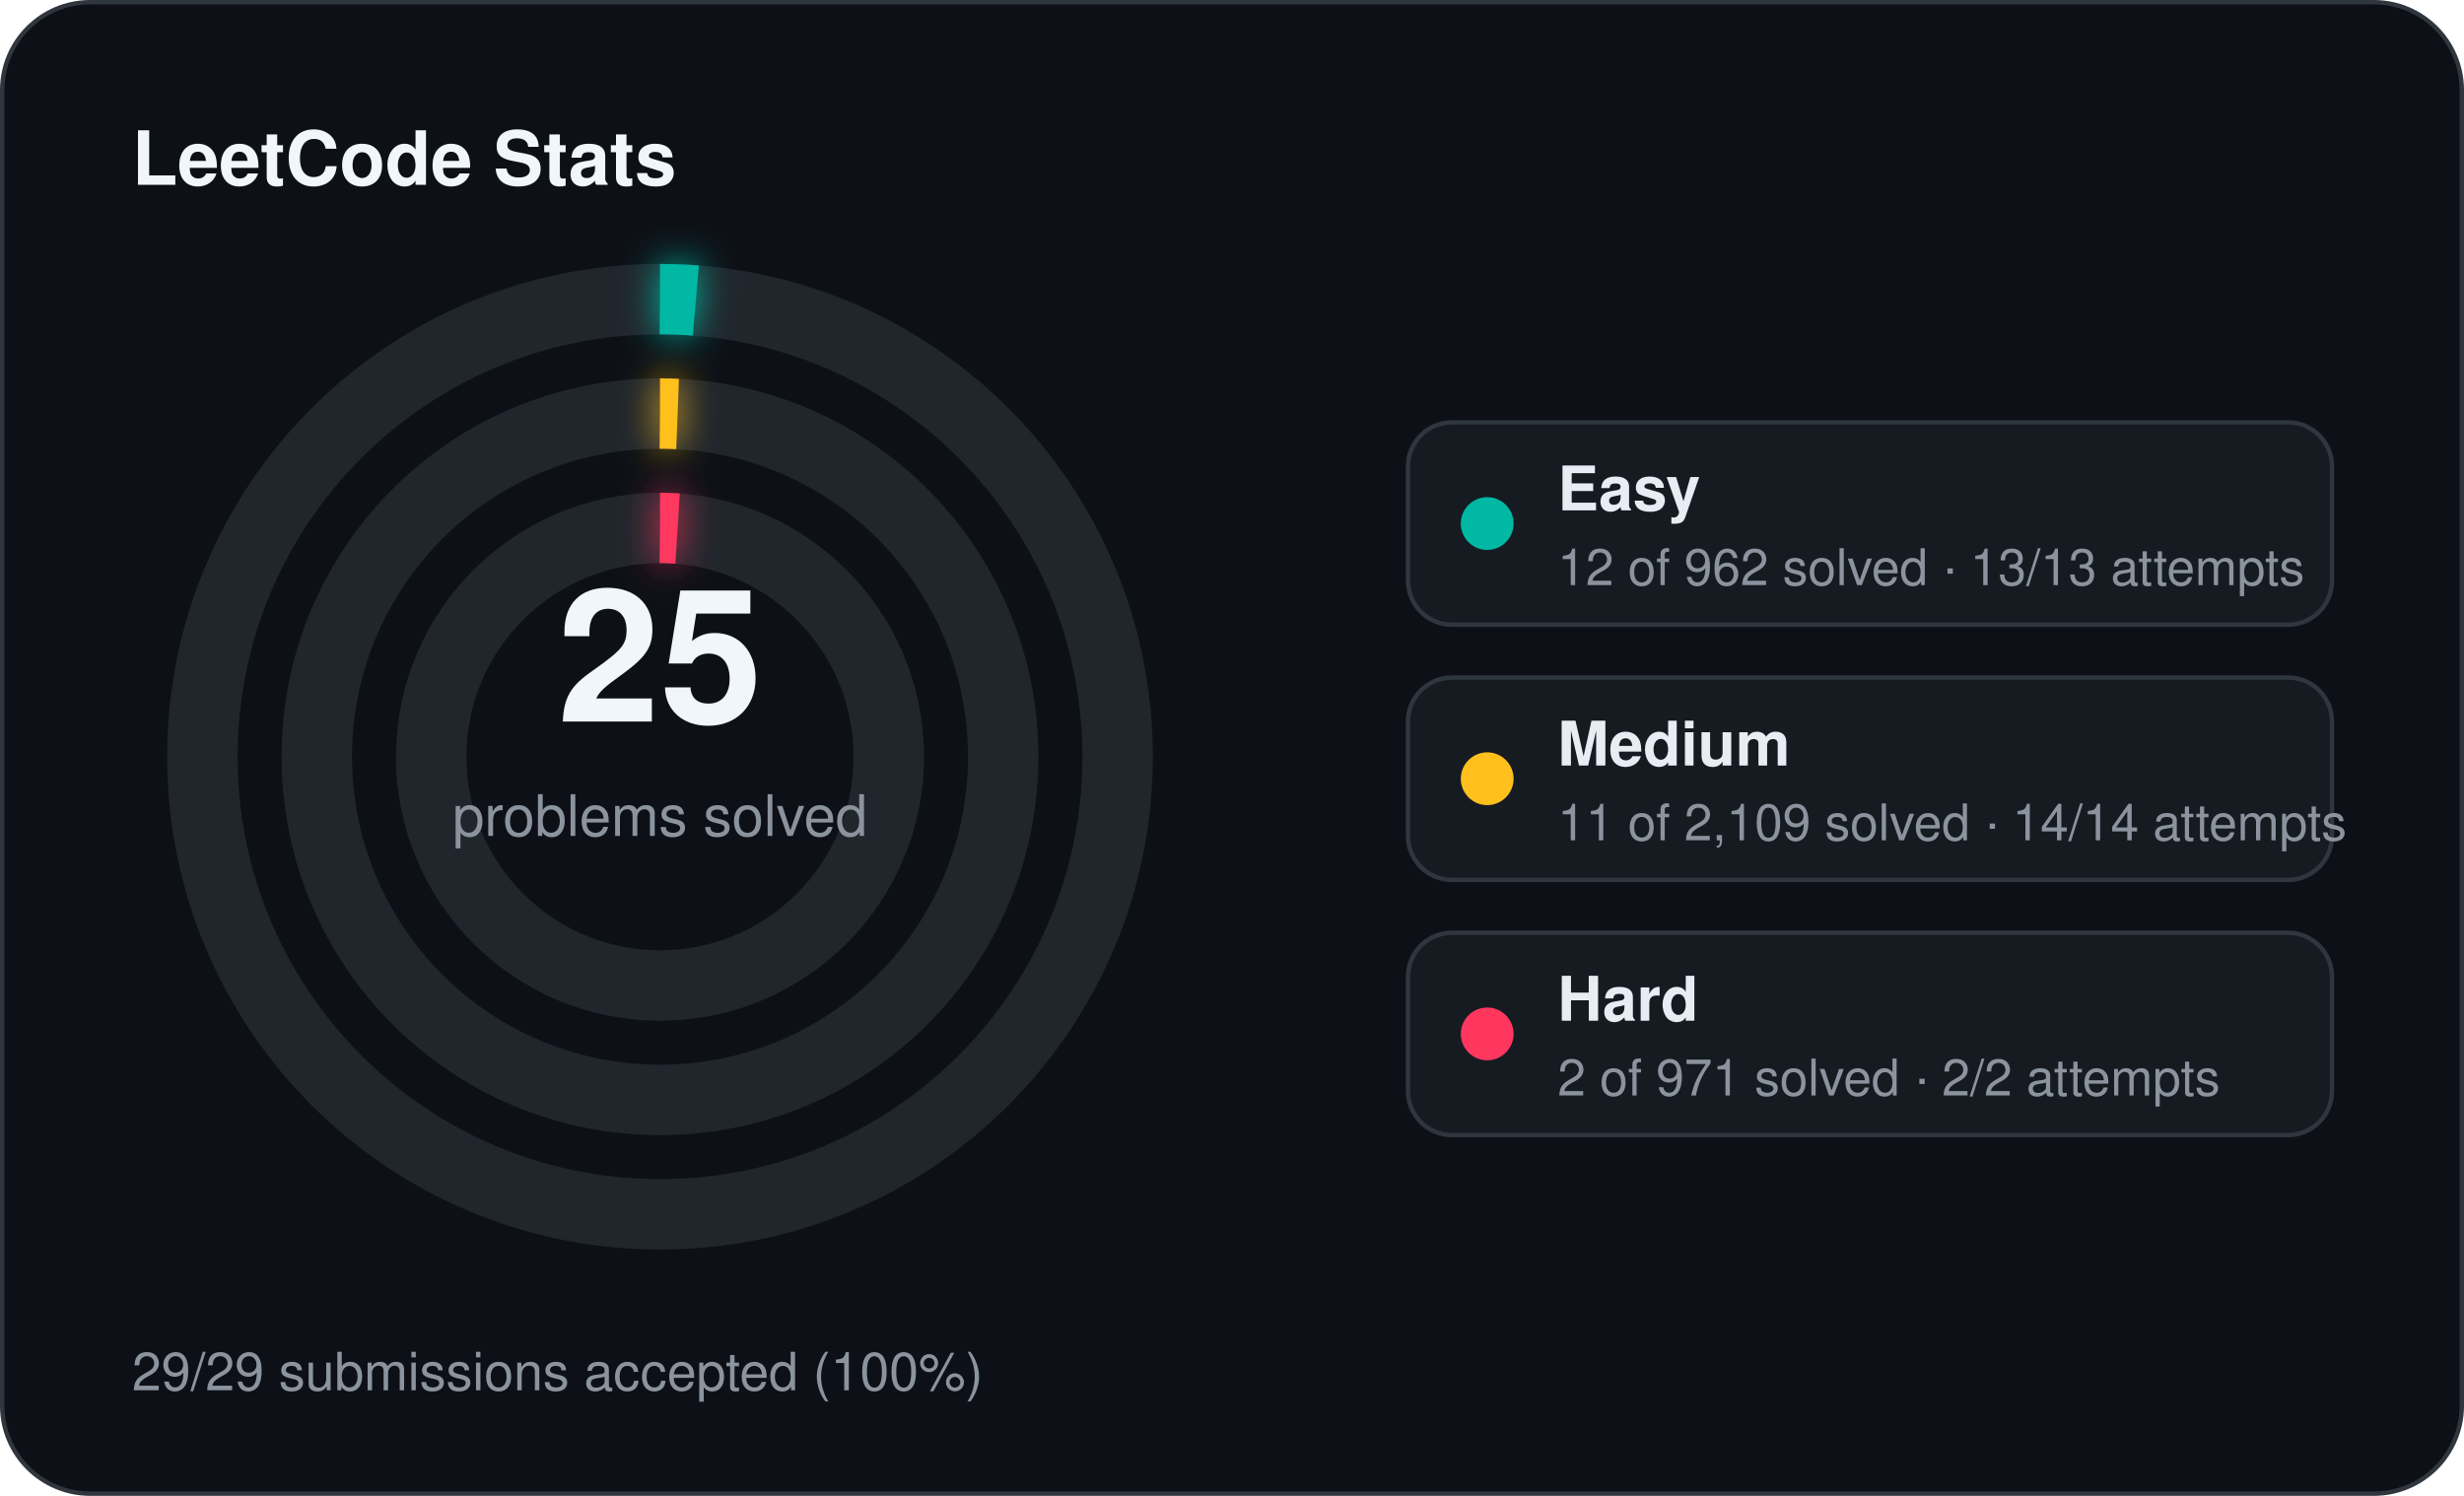
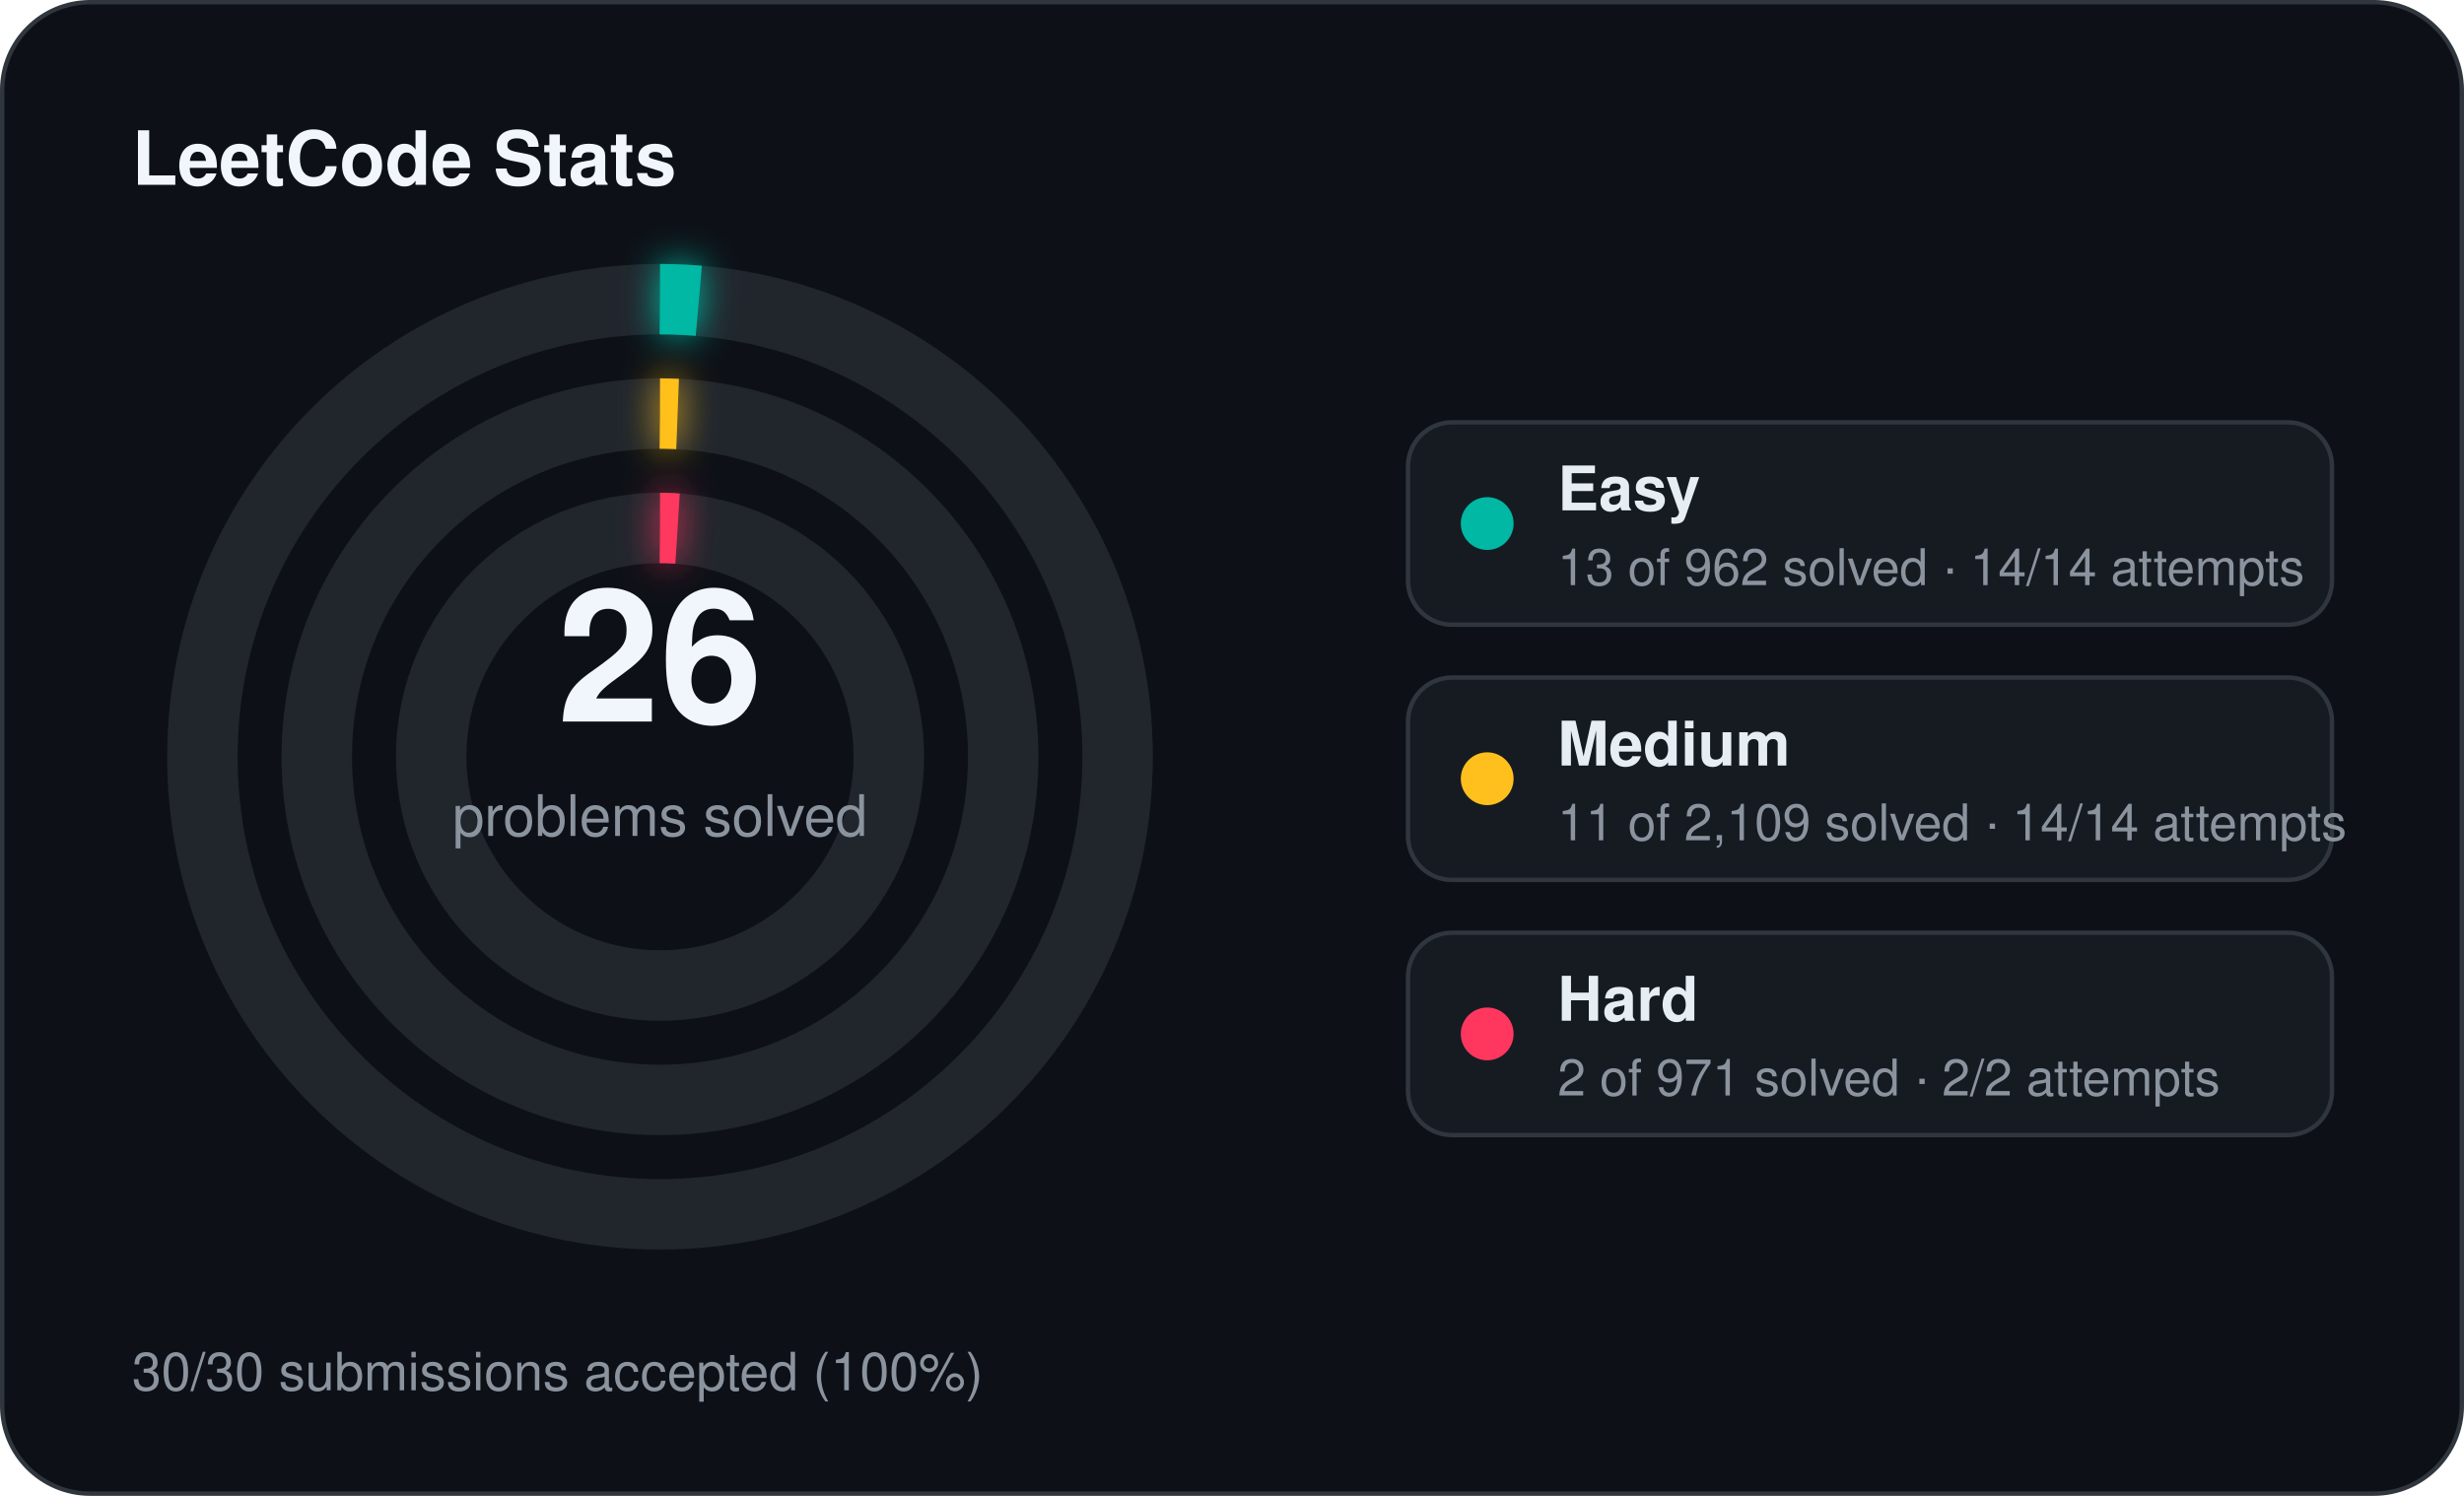
<svg xmlns="http://www.w3.org/2000/svg" width="560" height="340" viewBox="0 0 560 340">
  <defs>
    <filter id="stats-glow" x="-60%" y="-60%" width="220%" height="220%">
      <feGaussianBlur stdDeviation="4" result="blur" />
      <feMerge>
        <feMergeNode in="blur" />
        <feMergeNode in="SourceGraphic" />
      </feMerge>
    </filter>
  </defs>
  <rect x="0.5" y="0.5" width="559" height="339" rx="20" fill="#0d1117" stroke="#30363d" stroke-width="1" />
  <text x="30" y="42" fill="#f0f6fc" font-family="Segoe UI, Helvetica, Arial, sans-serif" font-size="17" font-weight="700">LeetCode Stats</text>
  <circle cx="150" cy="172" r="104" fill="none" stroke="#21262d" stroke-width="16" />
-   <circle cx="150" cy="172" r="104" fill="none" stroke="#00b8a3" stroke-width="16" stroke-linecap="butt" stroke-dasharray="8.15 653.45" transform="rotate(-90 150 172)" filter="url(#stats-glow)" />
+   <circle cx="150" cy="172" r="104" fill="none" stroke="#00b8a3" stroke-width="16" stroke-linecap="butt" stroke-dasharray="8.83 653.45" transform="rotate(-90 150 172)" filter="url(#stats-glow)" />
  <circle cx="150" cy="172" r="78" fill="none" stroke="#21262d" stroke-width="16" />
  <circle cx="150" cy="172" r="78" fill="none" stroke="#ffc01e" stroke-width="16" stroke-linecap="butt" stroke-dasharray="4.00 490.09" transform="rotate(-90 150 172)" filter="url(#stats-glow)" />
  <circle cx="150" cy="172" r="52" fill="none" stroke="#21262d" stroke-width="16" />
  <circle cx="150" cy="172" r="52" fill="none" stroke="#ff375f" stroke-width="16" stroke-linecap="butt" stroke-dasharray="4.00 326.73" transform="rotate(-90 150 172)" filter="url(#stats-glow)" />
-   <text x="150" y="164" text-anchor="middle" fill="#f0f6fc" font-family="Segoe UI, Helvetica, Arial, sans-serif" font-size="42" font-weight="700">25</text>
+   <text x="150" y="164" text-anchor="middle" fill="#f0f6fc" font-family="Segoe UI, Helvetica, Arial, sans-serif" font-size="42" font-weight="700">26</text>
  <text x="150" y="190" text-anchor="middle" fill="#8b949e" font-family="Segoe UI, Helvetica, Arial, sans-serif" font-size="13">problems solved</text>
  <rect x="320" y="96" width="210" height="46" rx="10" fill="#161b22" stroke="#30363d" stroke-width="1" />
  <circle cx="338" cy="119" r="6" fill="#00b8a3" />
  <text x="354" y="116" fill="#e6edf3" font-family="Segoe UI, Helvetica, Arial, sans-serif" font-size="14" font-weight="600">Easy</text>
-   <text x="354" y="133" fill="#8b949e" font-family="Segoe UI, Helvetica, Arial, sans-serif" font-size="11.5">12 of 962 solved · 13/13 attempts</text>
+   <text x="354" y="133" fill="#8b949e" font-family="Segoe UI, Helvetica, Arial, sans-serif" font-size="11.5">13 of 962 solved · 14/14 attempts</text>
  <rect x="320" y="154" width="210" height="46" rx="10" fill="#161b22" stroke="#30363d" stroke-width="1" />
  <circle cx="338" cy="177" r="6" fill="#ffc01e" />
  <text x="354" y="174" fill="#e6edf3" font-family="Segoe UI, Helvetica, Arial, sans-serif" font-size="14" font-weight="600">Medium</text>
  <text x="354" y="191" fill="#8b949e" font-family="Segoe UI, Helvetica, Arial, sans-serif" font-size="11.5">11 of 2,109 solved · 14/14 attempts</text>
  <rect x="320" y="212" width="210" height="46" rx="10" fill="#161b22" stroke="#30363d" stroke-width="1" />
  <circle cx="338" cy="235" r="6" fill="#ff375f" />
  <text x="354" y="232" fill="#e6edf3" font-family="Segoe UI, Helvetica, Arial, sans-serif" font-size="14" font-weight="600">Hard</text>
  <text x="354" y="249" fill="#8b949e" font-family="Segoe UI, Helvetica, Arial, sans-serif" font-size="11.5">2 of 971 solved · 2/2 attempts</text>
-   <text x="30" y="316" fill="#8b949e" font-family="Segoe UI, Helvetica, Arial, sans-serif" font-size="12">29/29 submissions accepted (100%)</text>
+   <text x="30" y="316" fill="#8b949e" font-family="Segoe UI, Helvetica, Arial, sans-serif" font-size="12">30/30 submissions accepted (100%)</text>
</svg>
